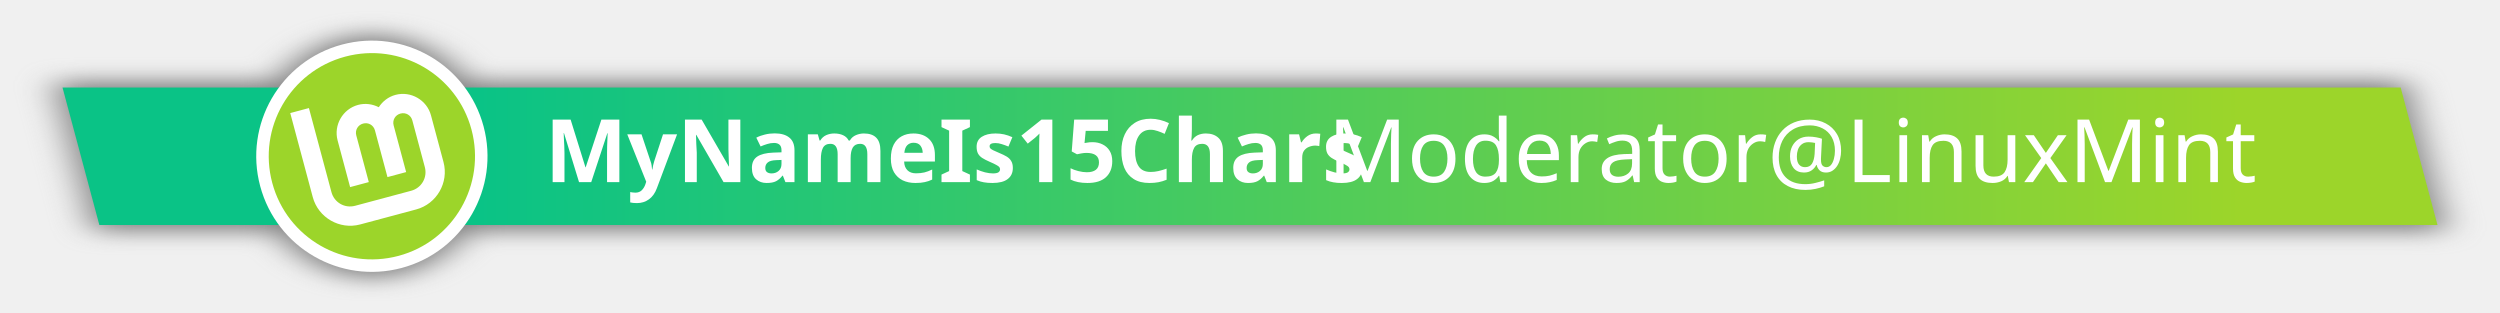
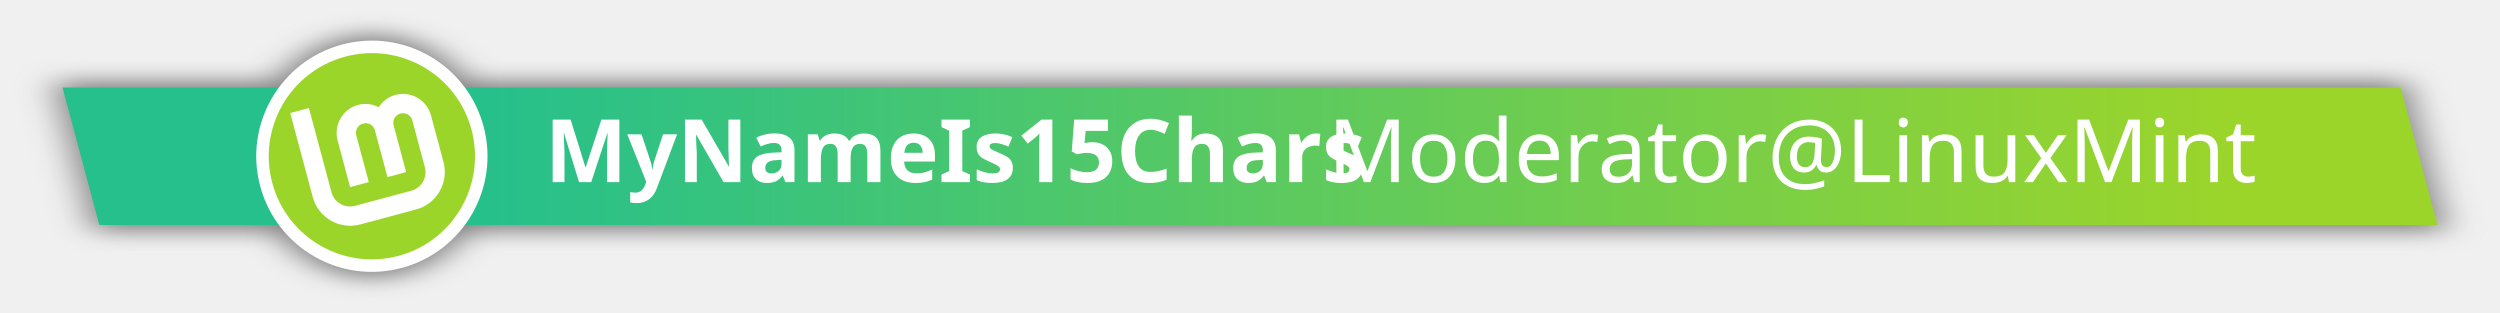
<svg xmlns="http://www.w3.org/2000/svg" xmlns:xlink="http://www.w3.org/1999/xlink" width="400" height="50" viewBox="0 0 400 50" version="1.1" id="SVGRoot" xml:space="preserve">
  <defs id="defs132">
    <linearGradient id="linearGradient2446">
-       <stop style="stop-color:#0ac386;stop-opacity:1;" offset="0.147" id="stop2442" />
+       <stop style="stop-color:#26c08c;stop-opacity:1;" offset="0.147" id="stop2442" />
      <stop style="stop-color:#9cd52a;stop-opacity:1;" offset="0.953" id="stop2444" />
    </linearGradient>
    <linearGradient xlink:href="#linearGradient2446" id="linearGradient2448" x1="25" y1="25" x2="375" y2="25" gradientUnits="userSpaceOnUse" />
    <filter style="color-interpolation-filters:sRGB" id="filter4294" x="-0.012" y="-0.109" width="1.025" height="1.218">
      <feFlood flood-opacity="0.502" flood-color="rgb(0,0,0)" result="flood" id="feFlood4284" />
      <feComposite in="flood" in2="SourceGraphic" operator="in" result="composite1" id="feComposite4286" />
      <feGaussianBlur in="composite1" stdDeviation="2" result="blur" id="feGaussianBlur4288" />
      <feOffset dx="0" dy="0" result="offset" id="feOffset4290" />
      <feComposite in="offset" in2="offset" operator="atop" result="composite2" id="feComposite4292" />
    </filter>
    <filter style="color-interpolation-filters:sRGB" id="filter2706" x="-0.018" y="-0.058" width="1.037" height="1.116">
      <feGaussianBlur stdDeviation="2.346" id="feGaussianBlur2708" />
    </filter>
  </defs>
  <g id="layer3" style="display:inline">
    <path id="logo-shadow" style="display:inline;fill:#808080;fill-opacity:1;stroke:#808080;stroke-width:2;stroke-miterlimit:4;stroke-dasharray:none;stroke-opacity:1;filter:url(#filter2706)" d="M 64.711,7.25 A 18.5,18.5 0 0 0 59.499,6.5 18.5,18.5 0 0 0 48.028,10.538 L 14.534,1.563 14.533,24.339 42.338,31.789 a 18.5,18.5 0 0 0 17.163,11.71 18.5,18.5 0 0 0 11.513,-4.027 L 375.891,121.165 375.892,98.389 76.662,18.211 A 18.5,18.5 0 0 0 64.711,7.25 Z" transform="rotate(-15,59.5,25)" />
  </g>
  <g id="layer1" style="display:inline">
    <path id="background-bar" style="fill:url(#linearGradient2448);stroke-width:1;stroke-opacity:0.25" d="M 10,14 H 384.105 L 390,36 H 15.895 Z" />
    <g id="logo-halo" transform="rotate(-15,59.5,25)" style="display:inline">
      <circle style="fill:#ffffff;fill-opacity:1;stroke:none;stroke-width:0;stroke-miterlimit:4;stroke-dasharray:none" id="halo" cx="59.5" cy="25" r="18.5" />
      <circle style="fill:#9cd52a;fill-opacity:1;stroke:none;stroke-width:0;stroke-miterlimit:4;stroke-dasharray:none" id="background-circle" cx="59.5" cy="25" r="16.5" />
      <path style="color:#000000;fill:#ffffff;fill-opacity:1;stroke:none;stroke-width:0;stroke-dasharray:none" d="m 48.672,14.945 v 13.922 c 0,3.399 2.789,6.188 6.188,6.188 h 9.281 c 3.399,0 6.188,-2.789 6.188,-6.188 v -7.734 c 0,-2.545 -2.096,-4.641 -4.641,-4.641 -1.189,0 -2.269,0.47 -3.094,1.217 -0.825,-0.747 -1.905,-1.217 -3.094,-1.217 -2.545,0 -4.641,2.096 -4.641,4.641 v 7.734 h 3.094 v -7.734 c 0,-0.873 0.674,-1.547 1.547,-1.547 0.873,0 1.547,0.674 1.547,1.547 v 7.734 h 3.094 v -7.734 c 0,-0.873 0.674,-1.547 1.547,-1.547 0.873,0 1.547,0.674 1.547,1.547 v 7.734 c 0,1.727 -1.367,3.094 -3.094,3.094 h -9.281 c -1.727,0 -3.094,-1.367 -3.094,-3.094 V 14.945 Z" id="Lm-path" />
    </g>
  </g>
  <g id="layer2" style="display:inline">
    <text xml:space="preserve" style="font-weight:500;font-size:14px;font-family:Ubuntu;-inkscape-font-specification:'Ubuntu Medium';opacity:1;fill:#808080;fill-opacity:1;stroke-opacity:0.25" x="87.16" y="29.137" id="name">
      <tspan id="tspan4818" x="87.16" y="29.137" style="font-style:normal;font-variant:normal;font-weight:bold;font-stretch:normal;font-family:Ubuntu;-inkscape-font-specification:'Ubuntu Bold';fill:#ffffff;fill-opacity:1">MyNameIs15Chars</tspan>
    </text>
    <text xml:space="preserve" style="font-style:normal;font-variant:normal;font-weight:bold;font-stretch:normal;font-size:14px;font-family:Ubuntu;-inkscape-font-specification:'Ubuntu Bold';opacity:1;fill:#ffffff;fill-opacity:1;stroke-opacity:0.25" x="379.252" y="29.137" id="function">
      <tspan id="tspan4974" x="379.252" y="29.137" style="font-style:normal;font-variant:normal;font-weight:normal;font-stretch:normal;font-family:Ubuntu;-inkscape-font-specification:Ubuntu;text-align:end;text-anchor:end">Moderator@LinuxMint</tspan>
    </text>
  </g>
</svg>
